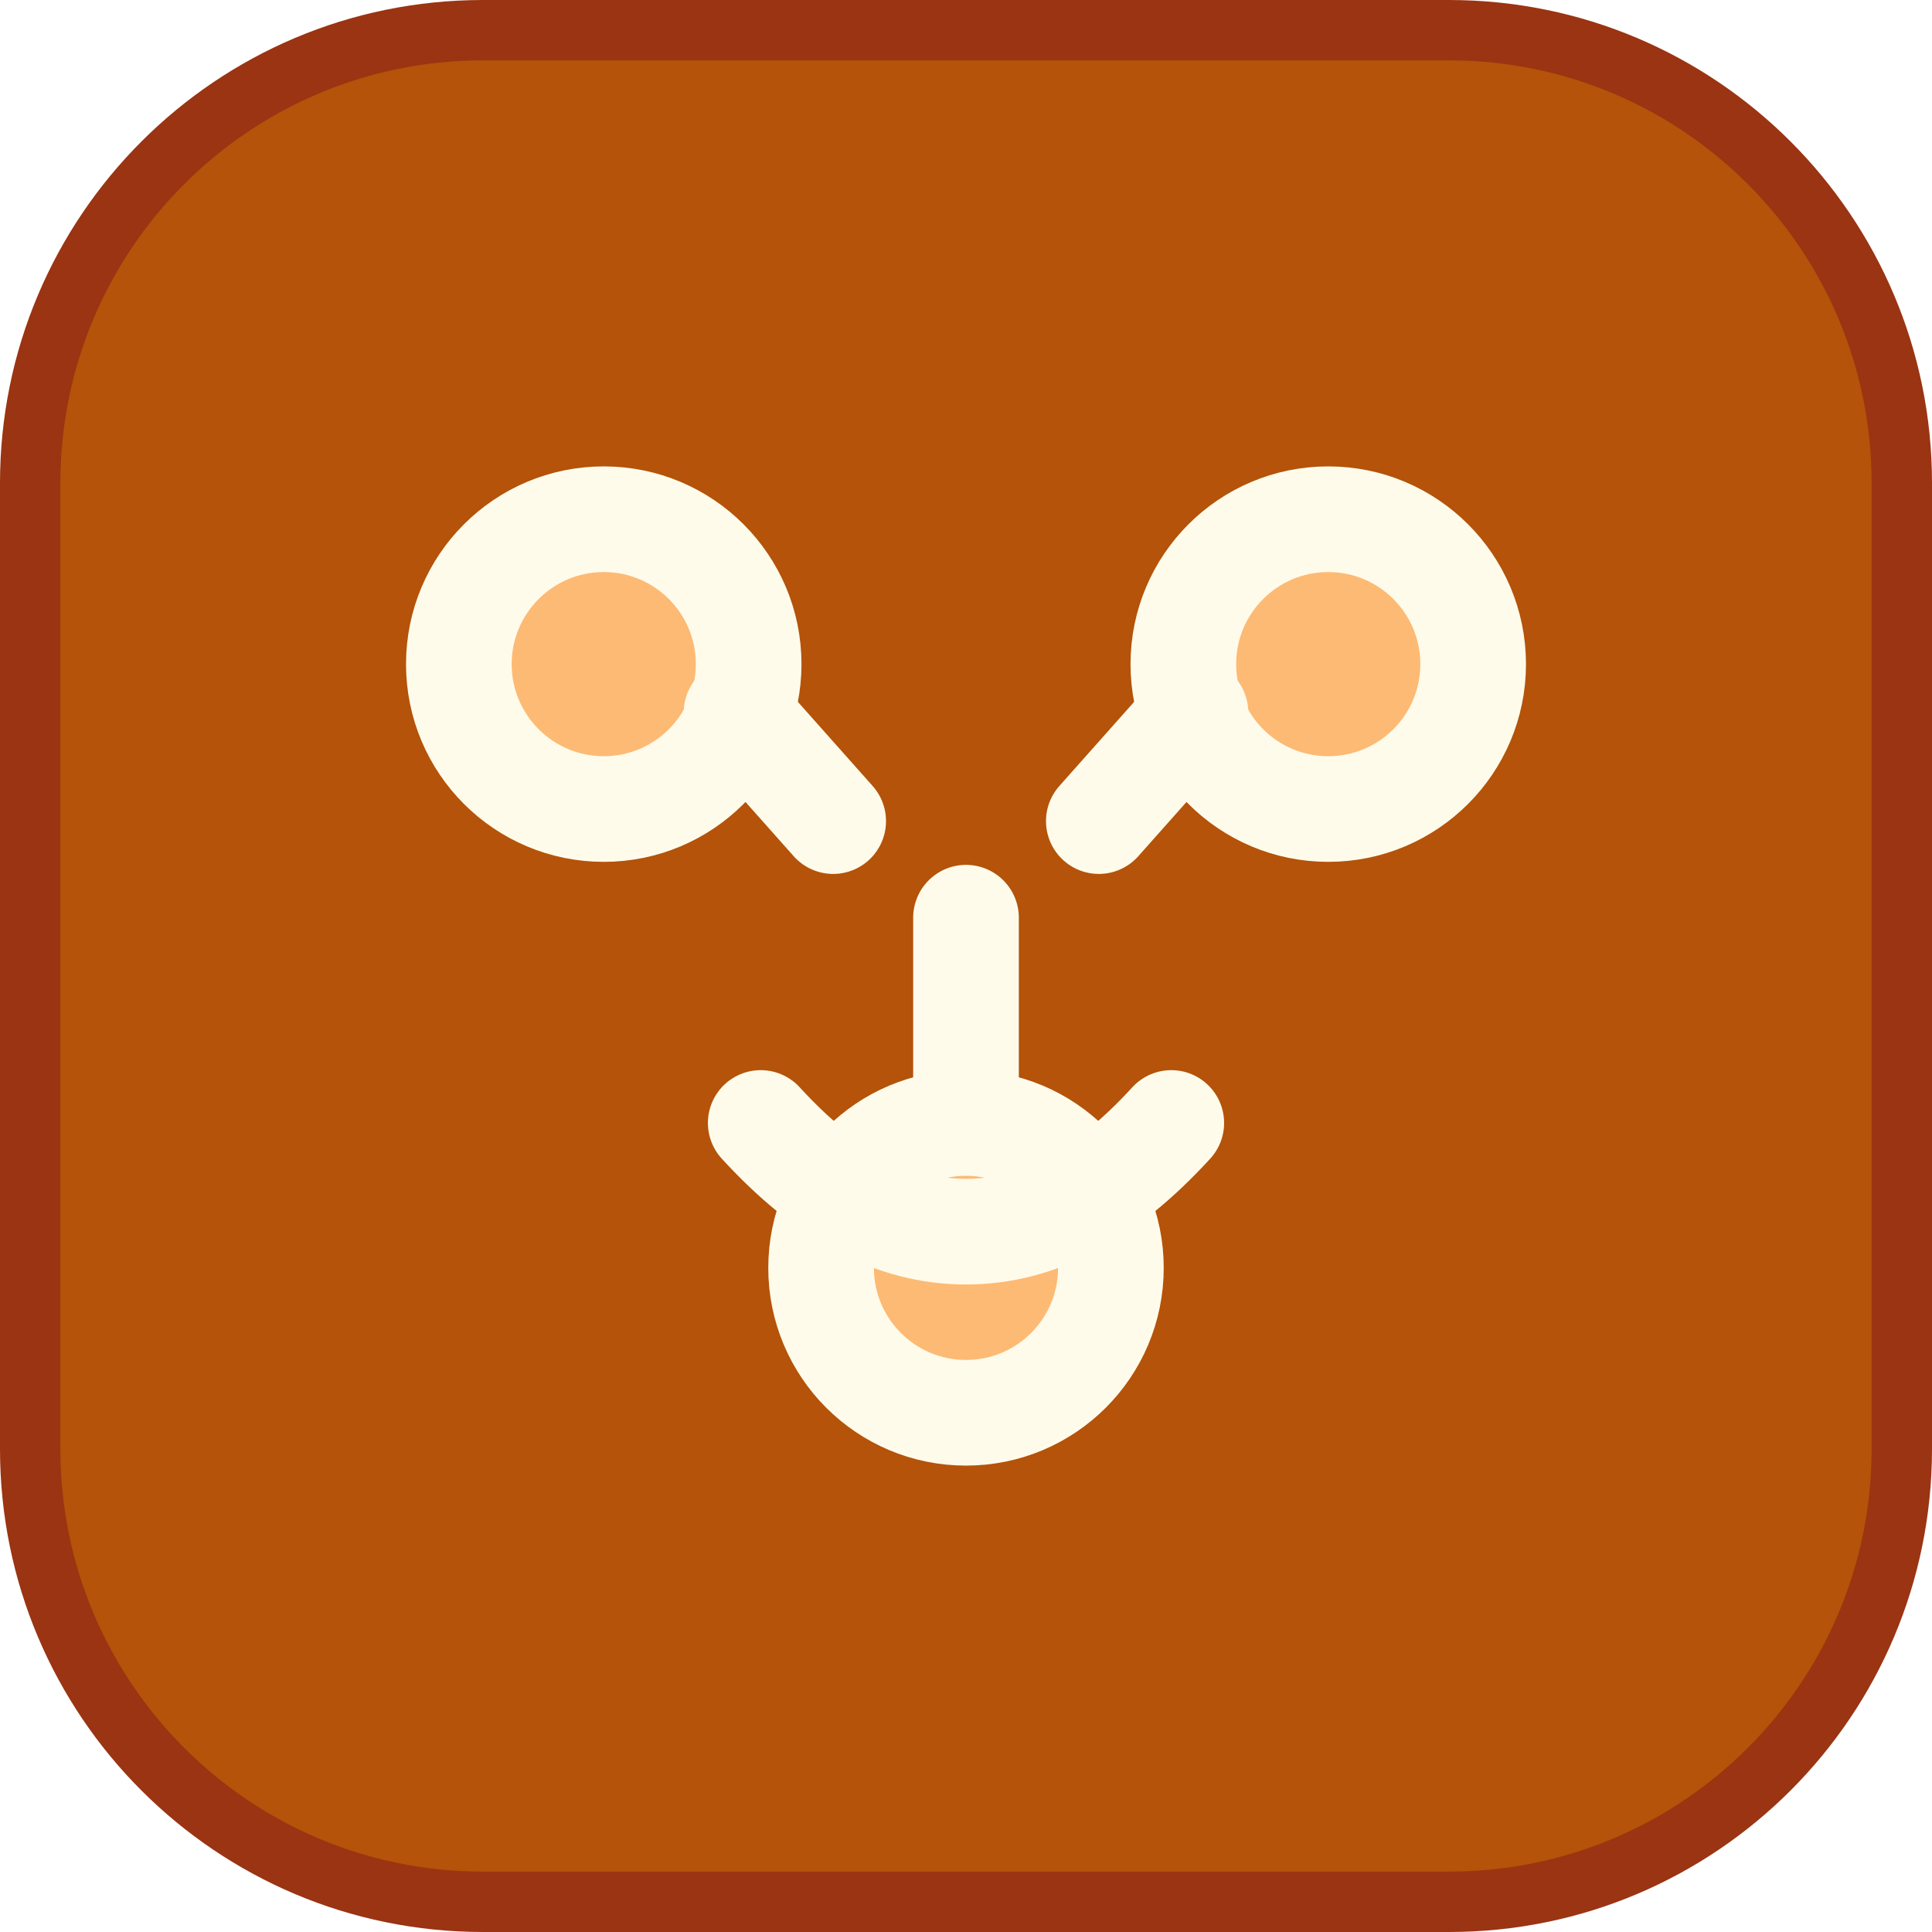
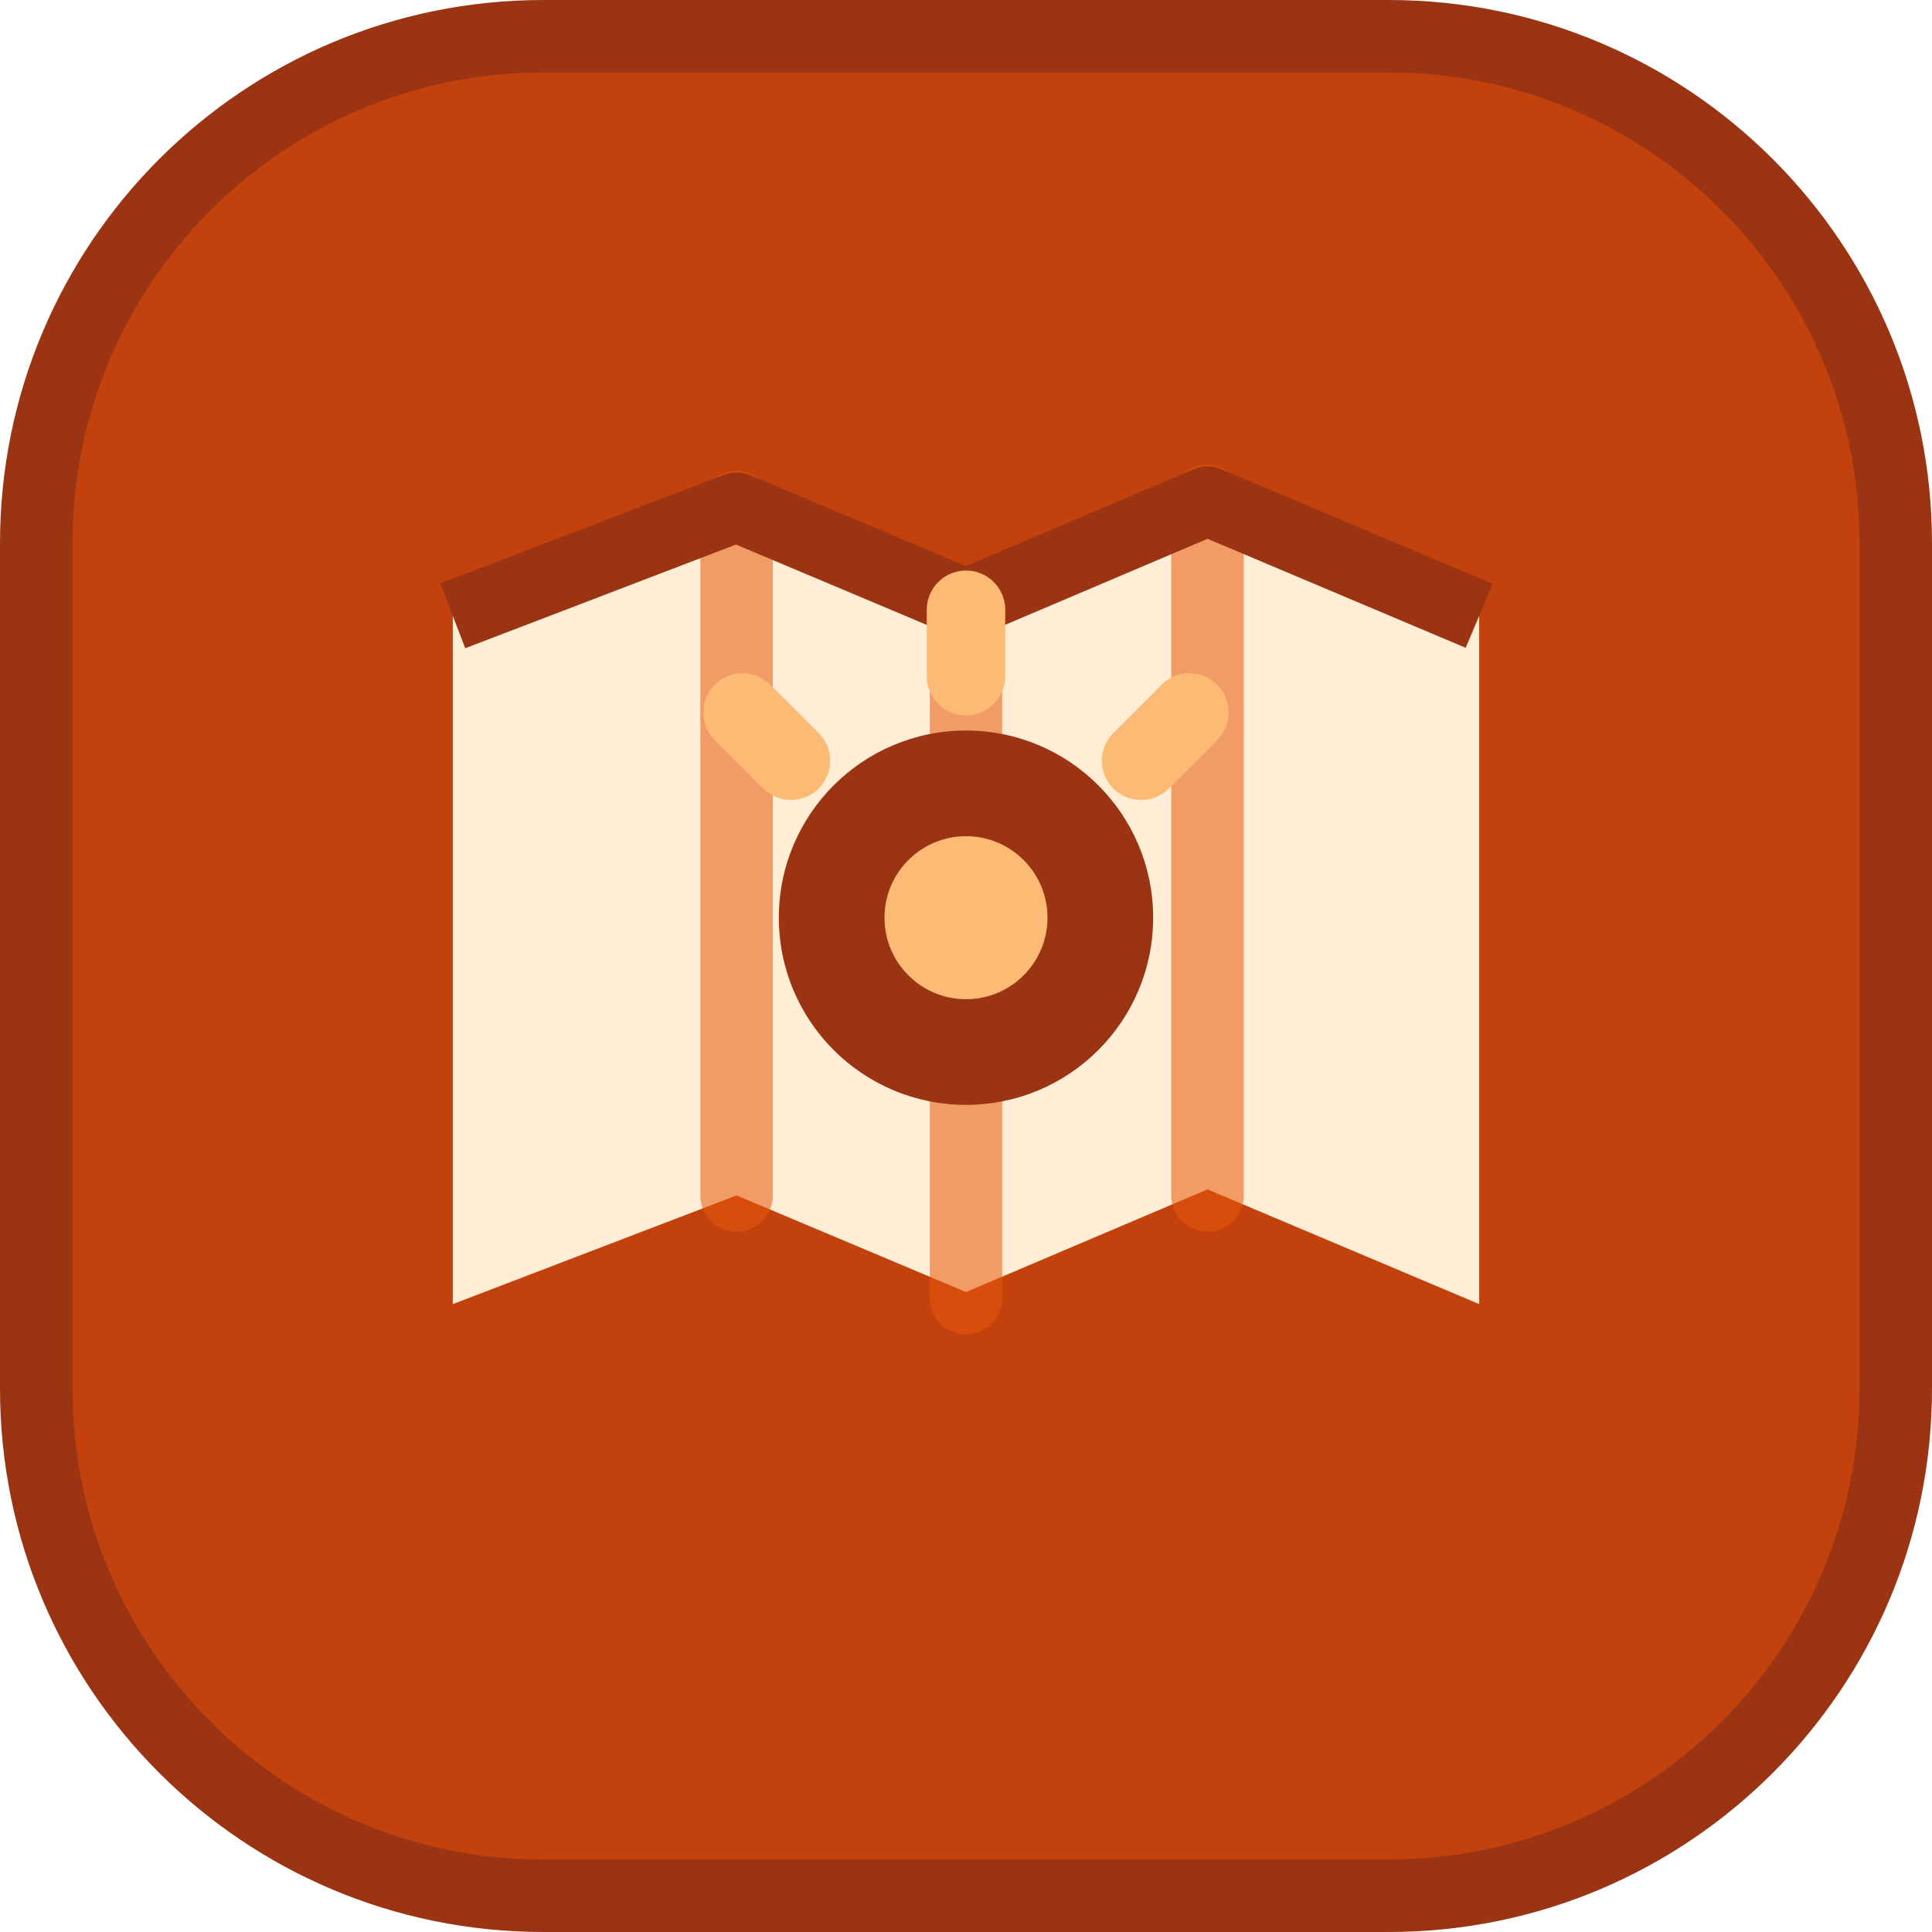
<svg xmlns="http://www.w3.org/2000/svg" viewBox="0 0 32 32" fill="none">
-   <rect width="32" height="32" rx="8" fill="#9A3412" />
-   <rect x="1" y="1" width="30" height="30" rx="7" fill="#B45309" />
-   <g stroke="#FFFBEB" stroke-width="1.75" stroke-linecap="round" stroke-linejoin="round">
-     <circle cx="10" cy="11" r="2.4" fill="#FDBA74" />
-     <circle cx="22" cy="11" r="2.4" fill="#FDBA74" />
-     <circle cx="16" cy="21" r="2.4" fill="#FDBA74" />
-     <path d="M12.2 11.8 13.8 13.6M19.8 11.8 18.2 13.6M16 15.2v3.2" />
-     <path d="M12.6 18.6c1.1 1.2 2.2 1.8 3.4 1.8s2.3-.6 3.4-1.8" fill="none" />
-   </g>
+   <rect width="32" height="32" rx="9" fill="#9A3412" />
+   <rect x="1.2" y="1.2" width="29.6" height="29.6" rx="7.8" fill="#C2410C" />
+   <path d="M7.5 10.2 12.2 8.4l3.8 1.6 4-1.7 4.5 1.9v11.4l-4.5-1.9-4 1.7-3.8-1.6-4.7 1.8V10.2Z" fill="#FFEDD5" />
+   <path d="M12.2 8.4v11.4M16 10v11.5M20 8.3v11.5" stroke="#EA580C" stroke-width="1.2" stroke-linecap="round" opacity="0.55" />
+   <path d="M7.5 10.2 12.2 8.4l3.8 1.6 4-1.7 4.5 1.9" stroke="#9A3412" stroke-width="1.15" stroke-linejoin="round" />
+   <circle cx="16" cy="15.2" r="3.1" fill="#9A3412" />
+   <circle cx="16" cy="15.2" r="1.35" fill="#FDBA74" />
+   <path d="M16 11.2v-1.1M18.9 12.6l.8-.8M13.1 12.6l-.8-.8" stroke="#FDBA74" stroke-width="1.3" stroke-linecap="round" />
</svg>
